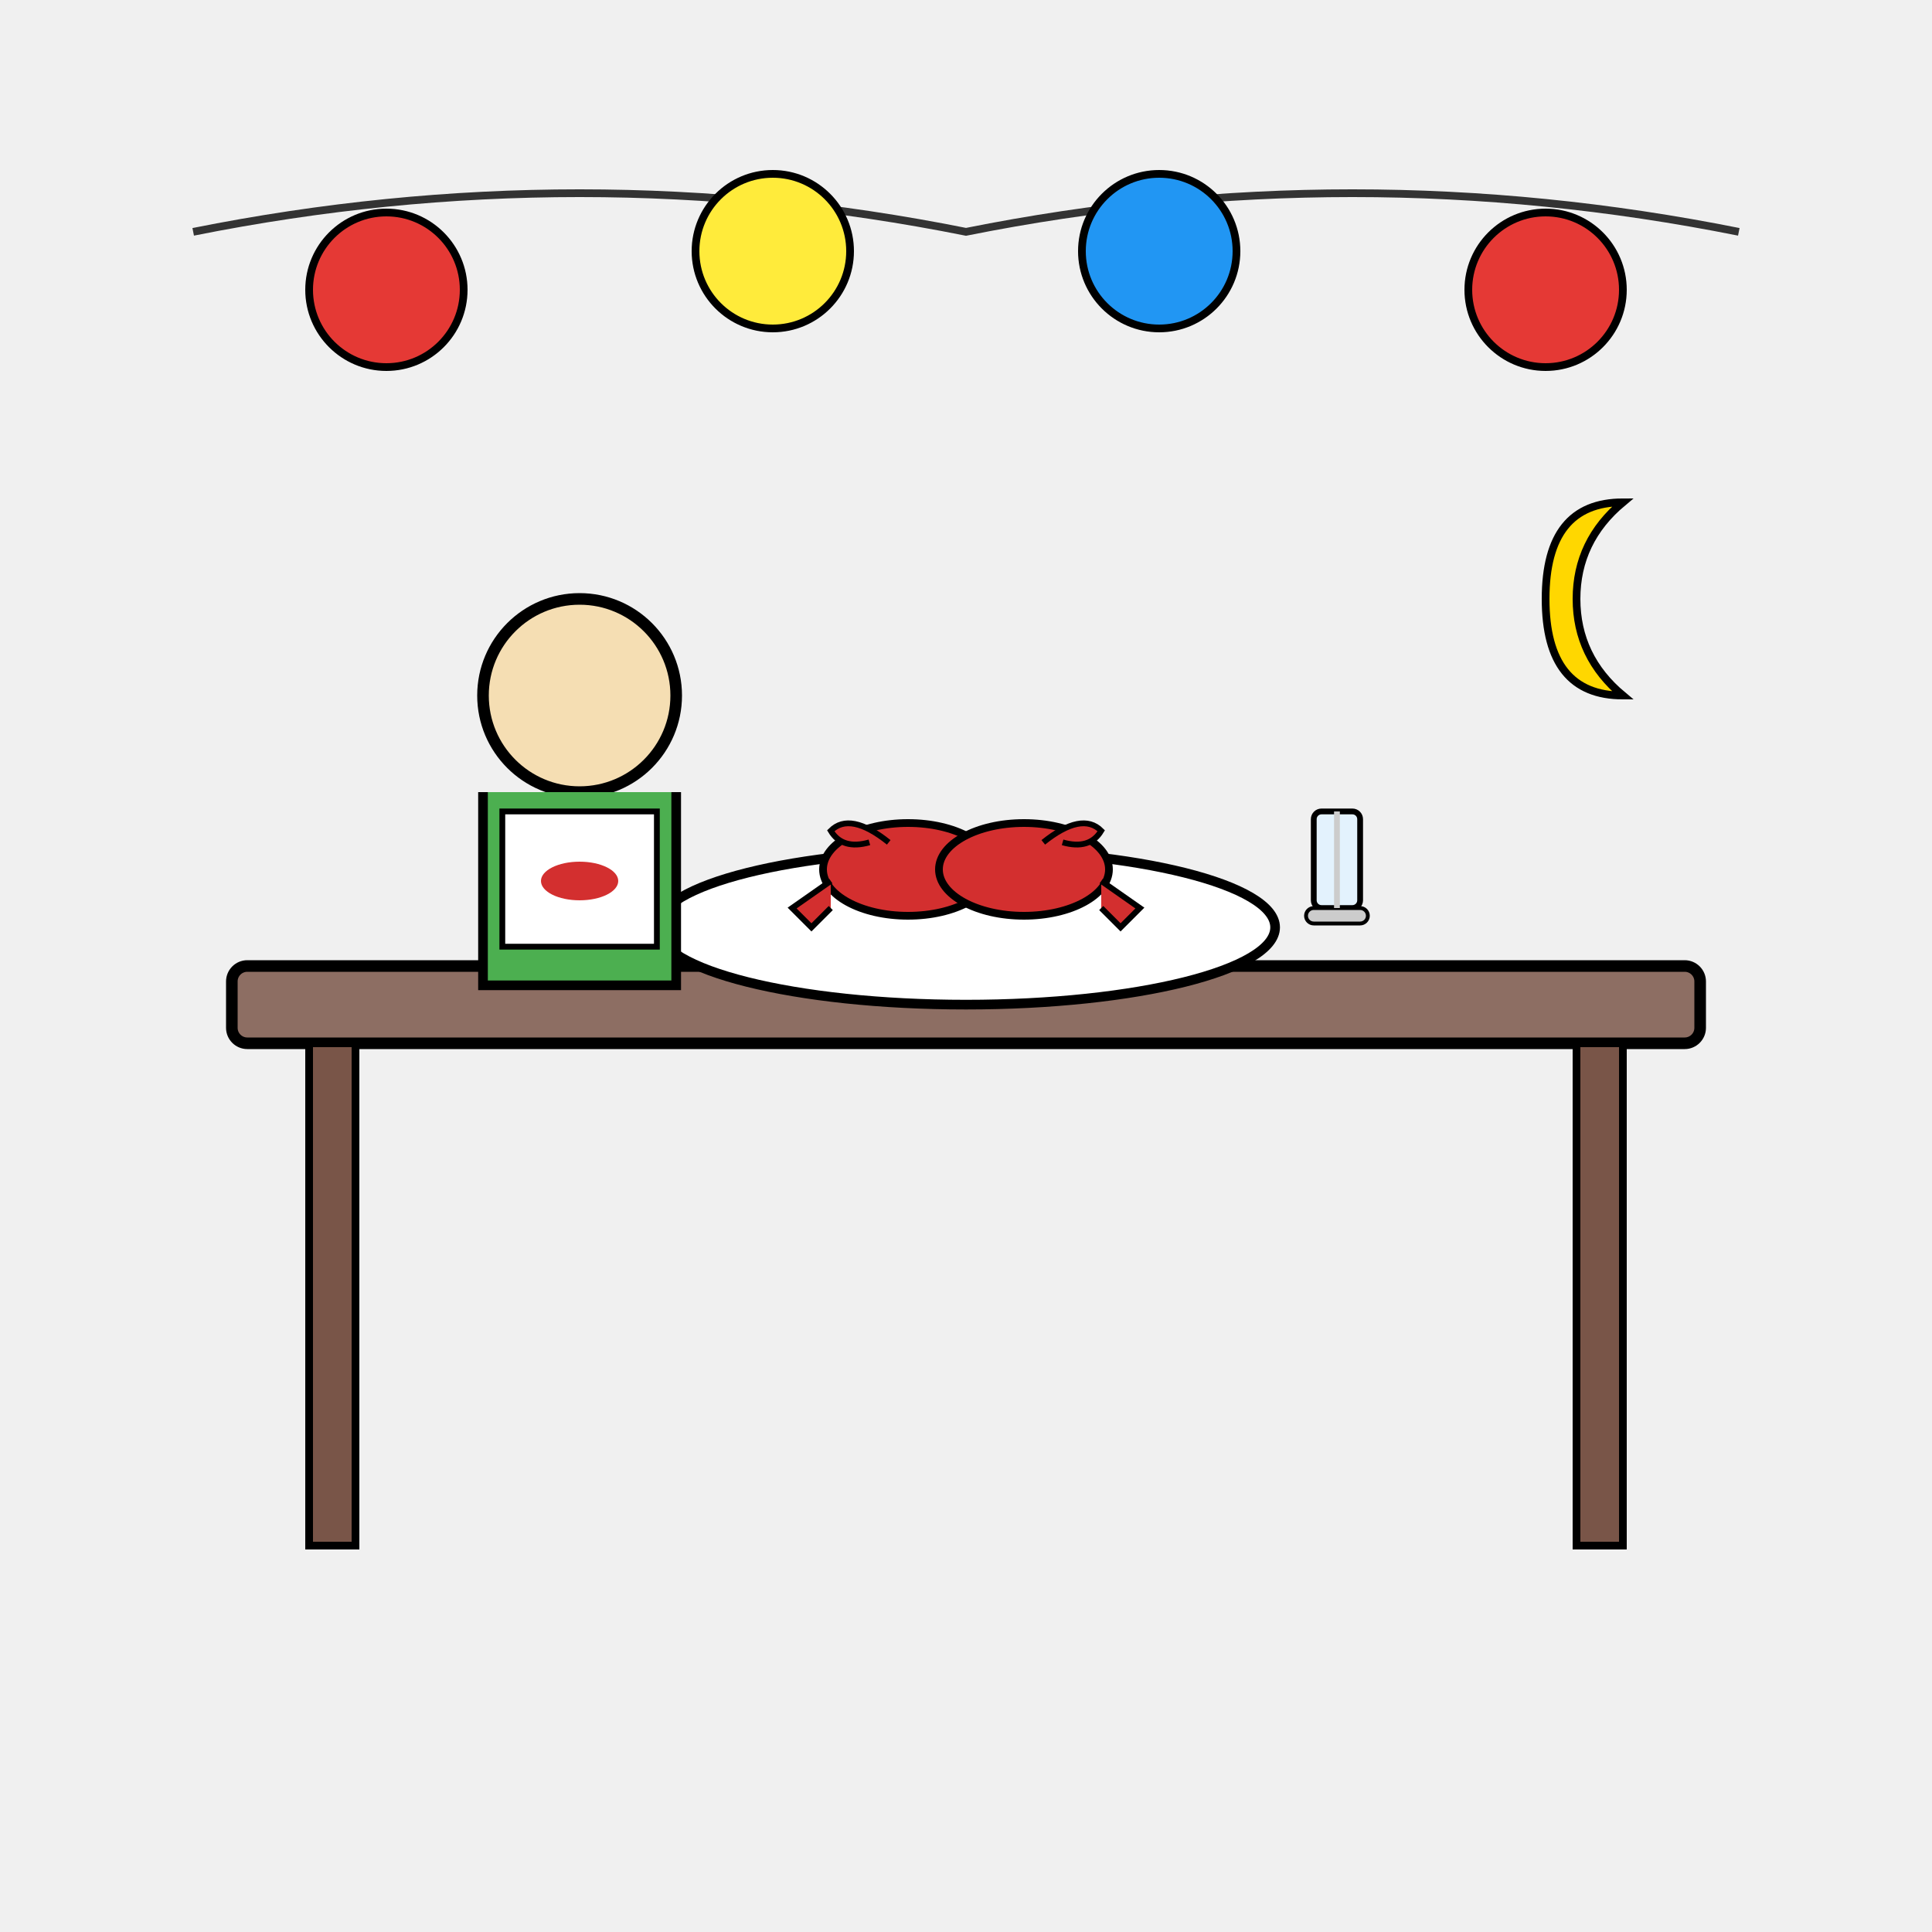
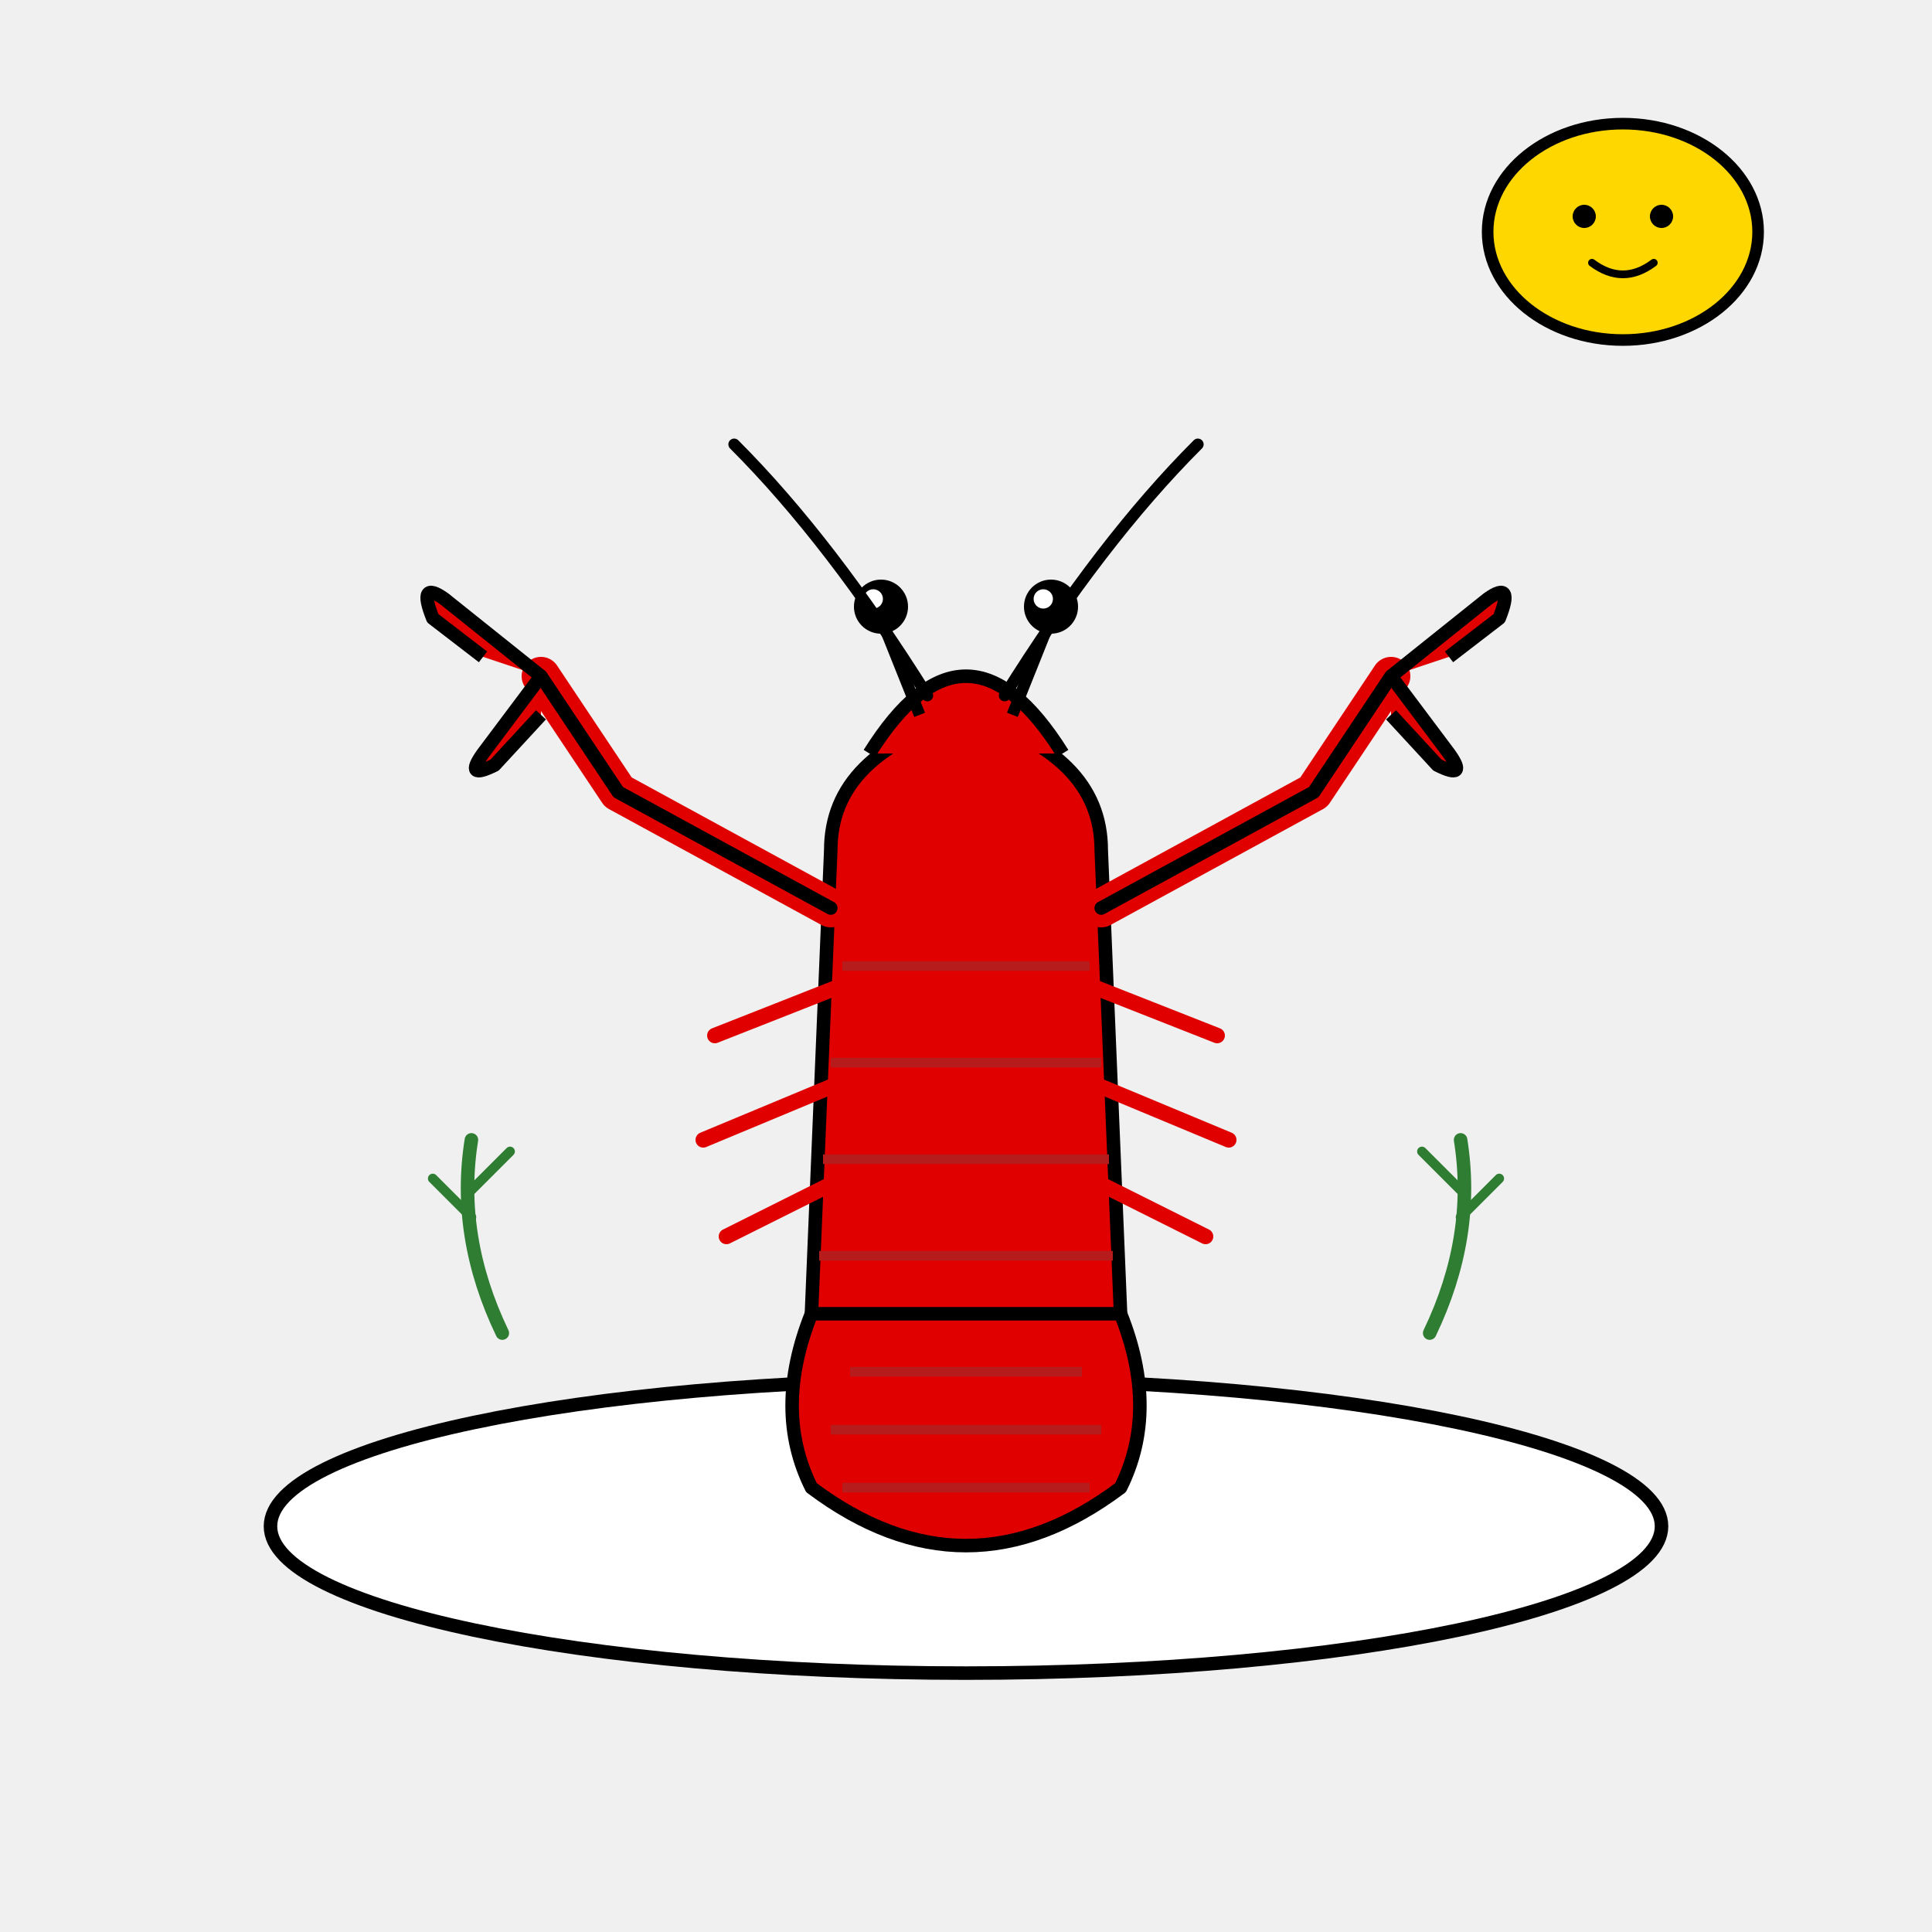
<svg xmlns="http://www.w3.org/2000/svg" viewBox="0 0 500 500" width="500" height="500">
-   <path d="M50 60 Q150 40 250 60 Q350 40 450 60" fill="none" stroke="#333" stroke-width="2" />
-   <circle cx="100" cy="75" r="20" fill="#E53935" stroke="#000" stroke-width="2" />
-   <circle cx="200" cy="65" r="20" fill="#FFEB3B" stroke="#000" stroke-width="2" />
-   <circle cx="300" cy="65" r="20" fill="#2196F3" stroke="#000" stroke-width="2" />
-   <circle cx="400" cy="75" r="20" fill="#E53935" stroke="#000" stroke-width="2" />
-   <rect x="60" y="250" width="380" height="20" rx="4" fill="#8D6E63" stroke="#000" stroke-width="3" />
-   <rect x="80" y="270" width="12" height="130" fill="#795548" stroke="#000" stroke-width="2" />
-   <rect x="408" y="270" width="12" height="130" fill="#795548" stroke="#000" stroke-width="2" />
-   <ellipse cx="250" cy="240" rx="80" ry="20" fill="#FFF" stroke="#000" stroke-width="2.5" />
-   <ellipse cx="235" cy="225" rx="22" ry="12" fill="#D32F2F" stroke="#000" stroke-width="2" />
-   <ellipse cx="265" cy="225" rx="22" ry="12" fill="#D32F2F" stroke="#000" stroke-width="2" />
-   <path d="M215 228 L205 235 L210 240 L215 235" fill="#D32F2F" stroke="#000" stroke-width="1.5" />
-   <path d="M285 228 L295 235 L290 240 L285 235" fill="#D32F2F" stroke="#000" stroke-width="1.5" />
-   <path d="M230 218 Q220 210 215 215 Q218 220 225 218" fill="#D32F2F" stroke="#000" stroke-width="1.5" />
-   <path d="M270 218 Q280 210 285 215 Q282 220 275 218" fill="#D32F2F" stroke="#000" stroke-width="1.5" />
-   <circle cx="150" cy="180" r="25" fill="#F5DEB3" stroke="#000" stroke-width="3" />
-   <path d="M125 205 L125 255 L175 255 L175 205" fill="#4CAF50" stroke="#000" stroke-width="2.5" />
-   <path d="M130 210 L170 210 L170 245 L130 245 Z" fill="#FFF" stroke="#000" stroke-width="1.5" />
-   <ellipse cx="150" cy="228" rx="10" ry="5" fill="#D32F2F" />
-   <rect x="340" y="210" width="12" height="25" rx="2" fill="#E3F2FD" stroke="#000" stroke-width="1.5" />
-   <rect x="338" y="235" width="16" height="4" rx="2" fill="#CCC" stroke="#000" stroke-width="1" />
-   <line x1="346" y1="235" x2="346" y2="210" stroke="#CCC" stroke-width="1.5" />
-   <path d="M420 130 Q400 130 400 155 Q400 180 420 180 Q408 170 408 155 Q408 140 420 130 Z" fill="#FFD700" stroke="#000" stroke-width="2" />
+   <ellipse cx="250" cy="395" rx="180" ry="38" fill="#FFF" stroke="#000" stroke-width="3.5" />
+   <path d="M210 340 Q200 365 210 385 Q230 400 250 400 Q270 400 290 385 Q300 365 290 340" fill="#E00000" stroke="#000" stroke-width="3.5" stroke-linejoin="round" />
+   <line x1="220" y1="355" x2="280" y2="355" stroke="#B71C1C" stroke-width="2.5" />
+   <line x1="215" y1="370" x2="285" y2="370" stroke="#B71C1C" stroke-width="2.5" />
+   <line x1="218" y1="385" x2="282" y2="385" stroke="#B71C1C" stroke-width="2.5" />
+   <path d="M215 220 Q215 195 250 185 Q285 195 285 220 L290 340 L210 340 Z" fill="#E00000" stroke="#000" stroke-width="3.5" stroke-linejoin="round" />
+   <line x1="218" y1="250" x2="282" y2="250" stroke="#B71C1C" stroke-width="2.5" />
+   <line x1="215" y1="275" x2="285" y2="275" stroke="#B71C1C" stroke-width="2.5" />
+   <line x1="213" y1="300" x2="287" y2="300" stroke="#B71C1C" stroke-width="2.5" />
+   <line x1="212" y1="325" x2="288" y2="325" stroke="#B71C1C" stroke-width="2.5" />
+   <path d="M225 195 Q250 155 275 195" fill="#E00000" stroke="#000" stroke-width="3.5" stroke-linejoin="round" />
+   <line x1="238" y1="185" x2="228" y2="160" stroke="#000" stroke-width="3" />
+   <circle cx="228" cy="157" r="7" fill="#000" />
+   <circle cx="226" cy="155" r="2.5" fill="#FFF" />
+   <line x1="262" y1="185" x2="272" y2="160" stroke="#000" stroke-width="3" />
+   <circle cx="272" cy="157" r="7" fill="#000" />
+   <circle cx="270" cy="155" r="2.5" fill="#FFF" />
+   <path d="M240 180 Q215 140 190 115" fill="none" stroke="#000" stroke-width="3" stroke-linecap="round" />
+   <path d="M260 180 Q285 140 310 115" fill="none" stroke="#000" stroke-width="3" stroke-linecap="round" />
+   <path d="M215 235 L160 205 L140 175" fill="none" stroke="#E00000" stroke-width="10" stroke-linecap="round" stroke-linejoin="round" />
+   <path d="M215 235 L160 205 L140 175" fill="none" stroke="#000" stroke-width="3.5" stroke-linecap="round" stroke-linejoin="round" />
+   <path d="M140 175 L115 155 Q108 150 112 160 L125 170" fill="#E00000" stroke="#000" stroke-width="3.5" stroke-linejoin="round" />
+   <path d="M140 175 L125 195 Q120 202 128 198 L140 185" fill="#E00000" stroke="#000" stroke-width="3.5" stroke-linejoin="round" />
+   <path d="M285 235 L340 205 L360 175" fill="none" stroke="#E00000" stroke-width="10" stroke-linecap="round" stroke-linejoin="round" />
+   <path d="M285 235 L340 205 L360 175" fill="none" stroke="#000" stroke-width="3.5" stroke-linecap="round" stroke-linejoin="round" />
+   <path d="M360 175 L385 155 Q392 150 388 160 L375 170" fill="#E00000" stroke="#000" stroke-width="3.5" stroke-linejoin="round" />
+   <path d="M360 175 L375 195 Q380 202 372 198 L360 185" fill="#E00000" stroke="#000" stroke-width="3.5" stroke-linejoin="round" />
+   <path d="M218 255 L185 268" fill="none" stroke="#E00000" stroke-width="4" stroke-linecap="round" />
+   <path d="M218 280 L182 295" fill="none" stroke="#E00000" stroke-width="4" stroke-linecap="round" />
+   <path d="M218 305 L188 320" fill="none" stroke="#E00000" stroke-width="4" stroke-linecap="round" />
+   <path d="M282 255 L315 268" fill="none" stroke="#E00000" stroke-width="4" stroke-linecap="round" />
+   <path d="M282 280 L318 295" fill="none" stroke="#E00000" stroke-width="4" stroke-linecap="round" />
+   <path d="M282 305 L312 320" fill="none" stroke="#E00000" stroke-width="4" stroke-linecap="round" />
+   <path d="M130 345 Q118 320 122 295" fill="none" stroke="#2E7D32" stroke-width="3.5" stroke-linecap="round" />
+   <path d="M122 315 L112 305" fill="none" stroke="#2E7D32" stroke-width="2.5" stroke-linecap="round" />
+   <path d="M122 308 L132 298" fill="none" stroke="#2E7D32" stroke-width="2.5" stroke-linecap="round" />
+   <path d="M370 345 Q382 320 378 295" fill="none" stroke="#2E7D32" stroke-width="3.5" stroke-linecap="round" />
+   <path d="M378 315 L388 305" fill="none" stroke="#2E7D32" stroke-width="2.5" stroke-linecap="round" />
+   <path d="M378 308 L368 298" fill="none" stroke="#2E7D32" stroke-width="2.5" stroke-linecap="round" />
+   <ellipse cx="420" cy="60" rx="35" ry="28" fill="#FFD700" stroke="#000" stroke-width="3" />
+   <circle cx="410" cy="56" r="3" fill="#000" />
+   <circle cx="430" cy="56" r="3" fill="#000" />
+   <path d="M412 68 Q420 74 428 68" fill="none" stroke="#000" stroke-width="2" stroke-linecap="round" />
</svg>
